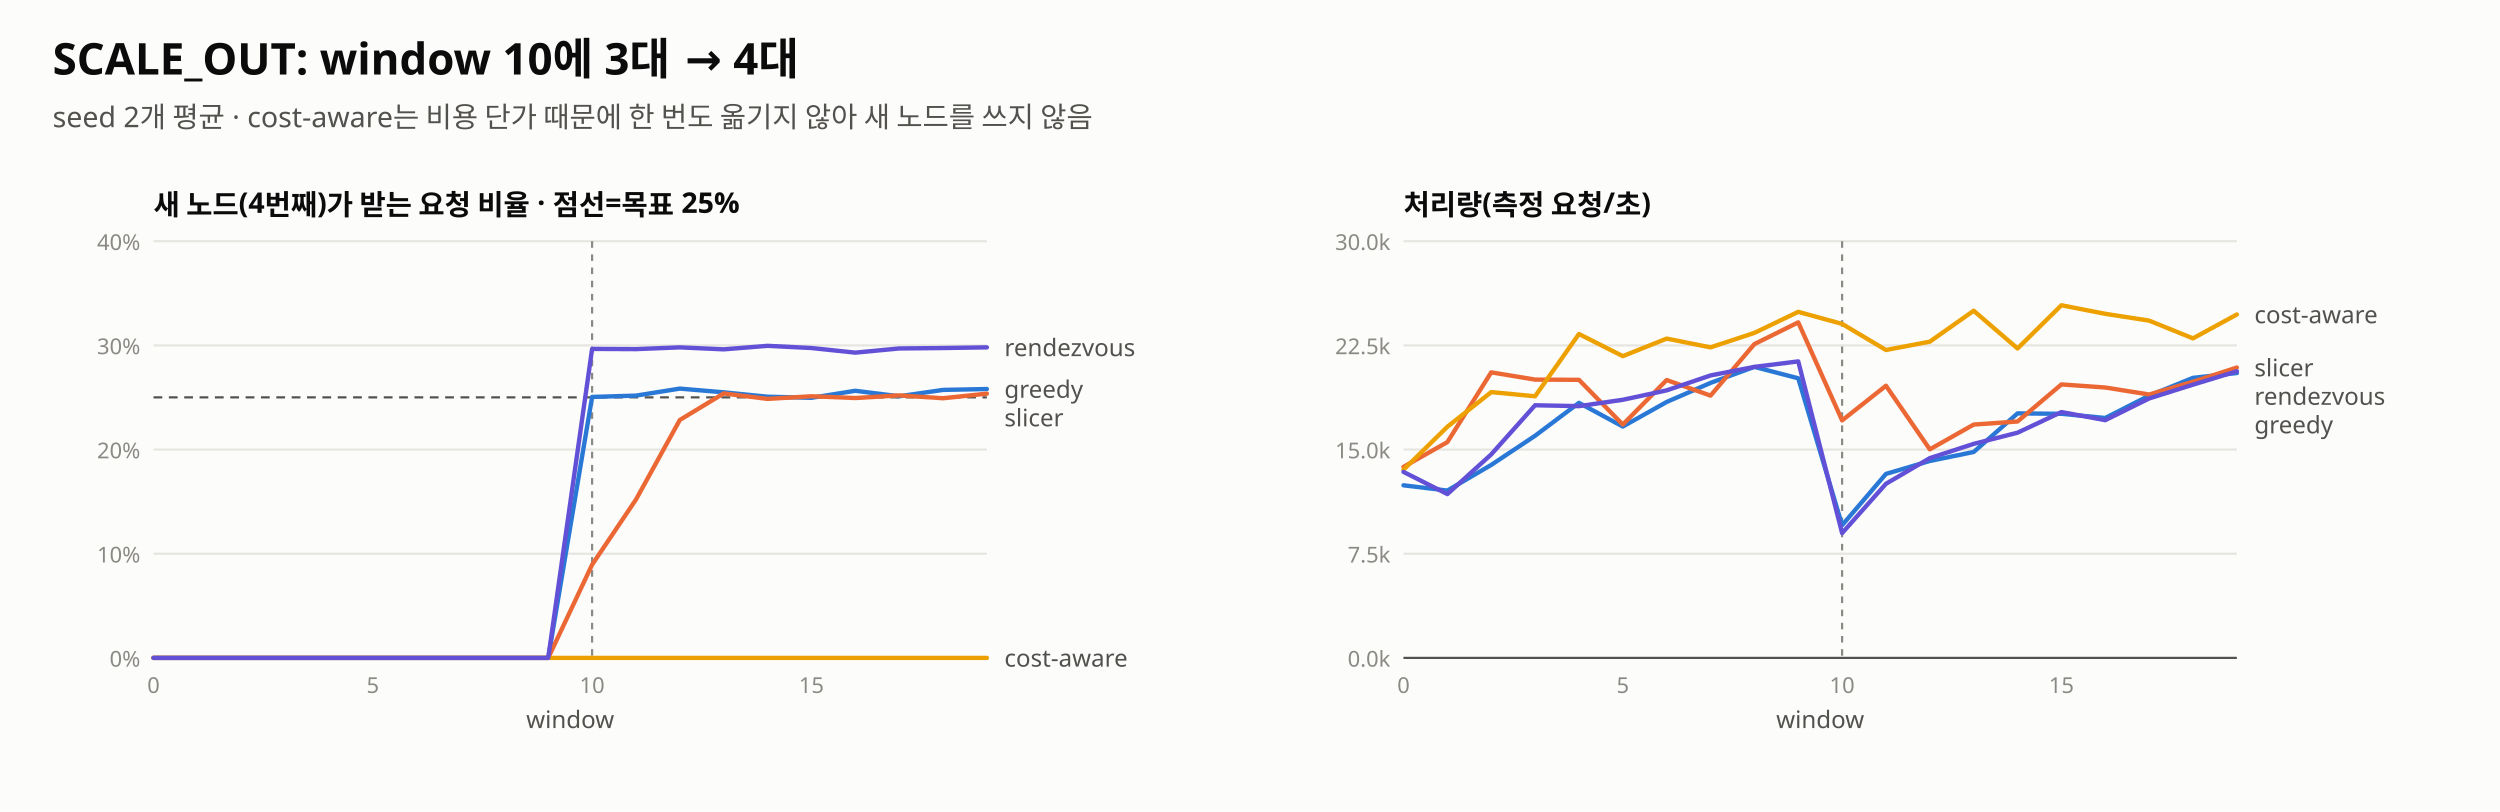
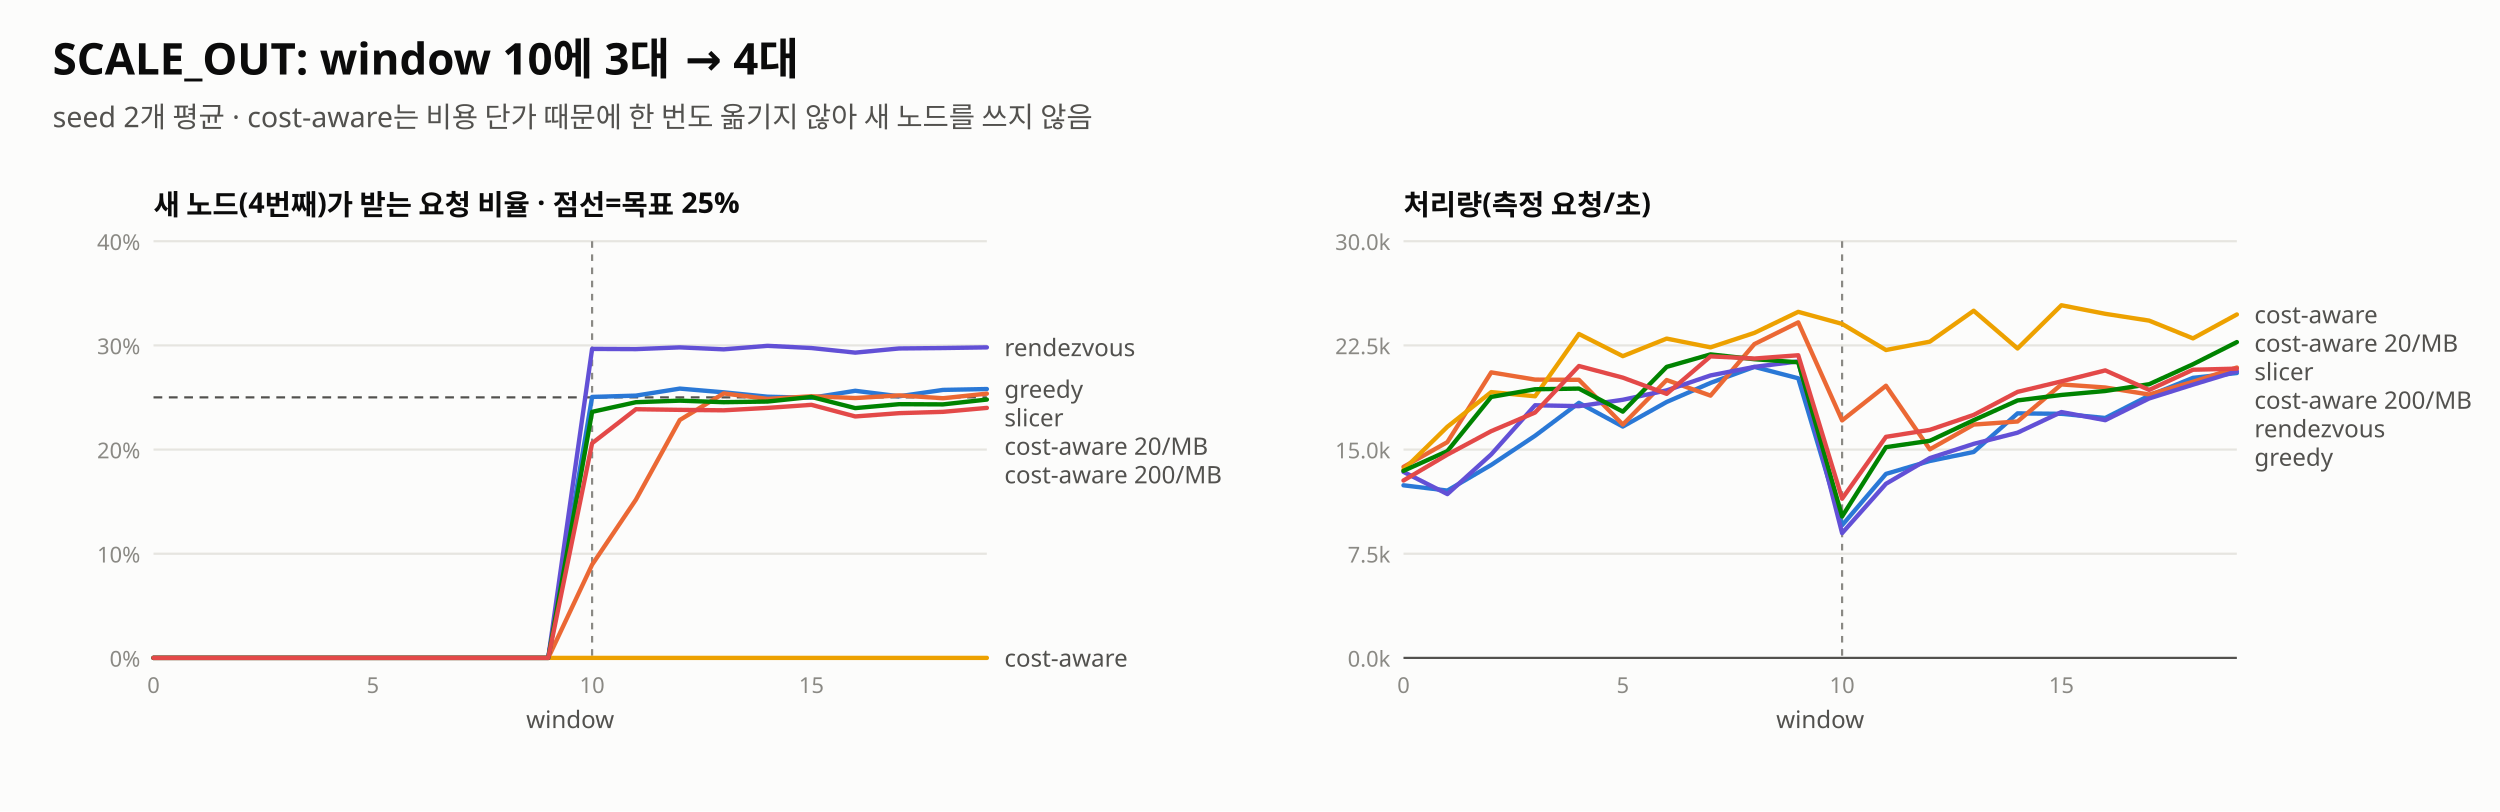
<svg xmlns="http://www.w3.org/2000/svg" width="1140" height="370" viewBox="0 0 1140 370" font-family="Pretendard, 'Noto Sans KR', 'Malgun Gothic', 'Apple SD Gothic Neo', sans-serif">
  <rect width="100%" height="100%" fill="#fcfcfb" />
  <text x="24" y="34" font-size="20" font-weight="700" fill="#0b0b0b">SCALE_OUT: window 10에 3대 → 4대</text>
  <text x="24" y="58" font-size="13" fill="#52514e">seed 2개 평균 · cost-aware는 비용 단가 때문에 한 번도 옮기지 않아 새 노드를 쓰지 않음</text>
  <text x="70.0" y="98.0" font-size="13" fill="#0b0b0b" text-anchor="start" font-weight="700">새 노드(4번째)가 받는 요청 비율 · 점선=목표 25%</text>
  <line x1="70.0" y1="300.0" x2="450.0" y2="300.0" stroke="#e6e5e0" stroke-width="1" />
  <text x="64.0" y="304.0" font-size="10" fill="#8a8984" text-anchor="end" font-weight="400">0%</text>
  <line x1="70.0" y1="252.5" x2="450.0" y2="252.5" stroke="#e6e5e0" stroke-width="1" />
  <text x="64.0" y="256.5" font-size="10" fill="#8a8984" text-anchor="end" font-weight="400">10%</text>
  <line x1="70.0" y1="205.0" x2="450.0" y2="205.0" stroke="#e6e5e0" stroke-width="1" />
  <text x="64.0" y="209.0" font-size="10" fill="#8a8984" text-anchor="end" font-weight="400">20%</text>
  <line x1="70.0" y1="157.5" x2="450.0" y2="157.5" stroke="#e6e5e0" stroke-width="1" />
  <text x="64.0" y="161.5" font-size="10" fill="#8a8984" text-anchor="end" font-weight="400">30%</text>
  <line x1="70.0" y1="110.0" x2="450.0" y2="110.0" stroke="#e6e5e0" stroke-width="1" />
  <text x="64.0" y="114.0" font-size="10" fill="#8a8984" text-anchor="end" font-weight="400">40%</text>
  <text x="70.0" y="316.0" font-size="10" fill="#8a8984" text-anchor="middle" font-weight="400">0</text>
  <text x="170.0" y="316.0" font-size="10" fill="#8a8984" text-anchor="middle" font-weight="400">5</text>
  <text x="270.0" y="316.0" font-size="10" fill="#8a8984" text-anchor="middle" font-weight="400">10</text>
  <text x="370.0" y="316.0" font-size="10" fill="#8a8984" text-anchor="middle" font-weight="400">15</text>
  <line x1="270.0" y1="110.0" x2="270.0" y2="300.0" stroke="#8a8984" stroke-width="1" stroke-dasharray="3 3" />
  <line x1="70.0" y1="181.2" x2="450.0" y2="181.2" stroke="#52514e" stroke-width="1" stroke-dasharray="4 3" />
  <line x1="70.0" y1="300.0" x2="450.0" y2="300.0" stroke="#52514e" stroke-width="1" />
  <polyline points="70.0,300.0 90.0,300.0 110.0,300.0 130.0,300.0 150.0,300.0 170.0,300.0 190.0,300.0 210.0,300.0 230.0,300.0 250.0,300.0 270.0,181.0 290.0,180.4 310.0,177.2 330.0,178.9 350.0,180.9 370.0,181.4 390.0,178.2 410.0,180.7 430.0,177.8 450.0,177.4" fill="none" stroke="#2a78d6" stroke-width="2" stroke-linejoin="round" stroke-linecap="round" />
  <polyline points="70.0,300.0 90.0,300.0 110.0,300.0 130.0,300.0 150.0,300.0 170.0,300.0 190.0,300.0 210.0,300.0 230.0,300.0 250.0,300.0 270.0,257.5 290.0,227.8 310.0,191.5 330.0,179.4 350.0,181.9 370.0,180.7 390.0,181.5 410.0,180.3 430.0,181.6 450.0,179.5" fill="none" stroke="#eb6834" stroke-width="2" stroke-linejoin="round" stroke-linecap="round" />
  <polyline points="70.0,300.0 90.0,300.0 110.0,300.0 130.0,300.0 150.0,300.0 170.0,300.0 190.0,300.0 210.0,300.0 230.0,300.0 250.0,300.0 270.0,300.0 290.0,300.0 310.0,300.0 330.0,300.0 350.0,300.0 370.0,300.0 390.0,300.0 410.0,300.0 430.0,300.0 450.0,300.0" fill="none" stroke="#eda100" stroke-width="2" stroke-linejoin="round" stroke-linecap="round" />
  <polyline points="70.0,300.0 90.0,300.0 110.0,300.0 130.0,300.0 150.0,300.0 170.0,300.0 190.0,300.0 210.0,300.0 230.0,300.0 250.0,300.0 270.0,159.1 290.0,159.2 310.0,158.4 330.0,159.3 350.0,157.7 370.0,158.7 390.0,160.8 410.0,158.9 430.0,158.7 450.0,158.4" fill="none" stroke="#6250d6" stroke-width="2" stroke-linejoin="round" stroke-linecap="round" />
+   <polyline points="70.0,300.0 90.0,300.0 110.0,300.0 130.0,300.0 150.0,300.0 170.0,300.0 190.0,300.0 210.0,300.0 230.0,300.0 250.0,300.0 270.0,187.8 290.0,183.4 310.0,182.7 330.0,183.4 350.0,183.1 370.0,181.0 390.0,186.1 410.0,184.3 430.0,184.4 450.0,182.2" fill="none" stroke="#008300" stroke-width="2" stroke-linejoin="round" stroke-linecap="round" />
+   <polyline points="70.0,300.0 90.0,300.0 110.0,300.0 130.0,300.0 150.0,300.0 170.0,300.0 190.0,300.0 210.0,300.0 230.0,300.0 250.0,300.0 270.0,202.1 290.0,186.6 310.0,186.9 330.0,187.1 350.0,186.0 370.0,184.6 390.0,189.9 410.0,188.4 430.0,187.8 450.0,186.0" fill="none" stroke="#e34948" stroke-width="2" stroke-linejoin="round" stroke-linecap="round" />
  <text x="458.0" y="162.4" font-size="11" fill="#52514e" text-anchor="start" font-weight="400">rendezvous</text>
  <text x="458.0" y="181.4" font-size="11" fill="#52514e" text-anchor="start" font-weight="400">greedy</text>
  <text x="458.0" y="194.4" font-size="11" fill="#52514e" text-anchor="start" font-weight="400">slicer</text>
+   <text x="458.0" y="207.4" font-size="11" fill="#52514e" text-anchor="start" font-weight="400">cost-aware 20/MB</text>
+   <text x="458.0" y="220.4" font-size="11" fill="#52514e" text-anchor="start" font-weight="400">cost-aware 200/MB</text>
  <text x="458.0" y="304.0" font-size="11" fill="#52514e" text-anchor="start" font-weight="400">cost-aware</text>
  <text x="260.0" y="332.0" font-size="11" fill="#52514e" text-anchor="middle" font-weight="400">window</text>
  <text x="640.0" y="98.0" font-size="13" fill="#0b0b0b" text-anchor="start" font-weight="700">처리량(측정 요청/초)</text>
  <line x1="640.0" y1="300.0" x2="1020.0" y2="300.0" stroke="#e6e5e0" stroke-width="1" />
  <text x="634.0" y="304.0" font-size="10" fill="#8a8984" text-anchor="end" font-weight="400">0.0k</text>
  <line x1="640.0" y1="252.5" x2="1020.0" y2="252.5" stroke="#e6e5e0" stroke-width="1" />
  <text x="634.0" y="256.5" font-size="10" fill="#8a8984" text-anchor="end" font-weight="400">7.5k</text>
  <line x1="640.0" y1="205.0" x2="1020.0" y2="205.0" stroke="#e6e5e0" stroke-width="1" />
  <text x="634.0" y="209.0" font-size="10" fill="#8a8984" text-anchor="end" font-weight="400">15.0k</text>
  <line x1="640.0" y1="157.5" x2="1020.0" y2="157.5" stroke="#e6e5e0" stroke-width="1" />
  <text x="634.0" y="161.5" font-size="10" fill="#8a8984" text-anchor="end" font-weight="400">22.5k</text>
  <line x1="640.0" y1="110.0" x2="1020.0" y2="110.0" stroke="#e6e5e0" stroke-width="1" />
  <text x="634.0" y="114.0" font-size="10" fill="#8a8984" text-anchor="end" font-weight="400">30.0k</text>
  <text x="640.0" y="316.0" font-size="10" fill="#8a8984" text-anchor="middle" font-weight="400">0</text>
  <text x="740.0" y="316.0" font-size="10" fill="#8a8984" text-anchor="middle" font-weight="400">5</text>
  <text x="840.0" y="316.0" font-size="10" fill="#8a8984" text-anchor="middle" font-weight="400">10</text>
  <text x="940.0" y="316.0" font-size="10" fill="#8a8984" text-anchor="middle" font-weight="400">15</text>
  <line x1="840.0" y1="110.0" x2="840.0" y2="300.0" stroke="#8a8984" stroke-width="1" stroke-dasharray="3 3" />
  <line x1="640.0" y1="300.0" x2="1020.0" y2="300.0" stroke="#52514e" stroke-width="1" />
  <polyline points="640.0,221.3 660.0,223.7 680.0,212.0 700.0,198.7 720.0,183.7 740.0,194.5 760.0,183.3 780.0,174.6 800.0,167.3 820.0,172.5 840.0,239.5 860.0,216.1 880.0,210.2 900.0,206.1 920.0,188.5 940.0,188.7 960.0,190.6 980.0,180.4 1000.0,172.3 1020.0,170.1" fill="none" stroke="#2a78d6" stroke-width="2" stroke-linejoin="round" stroke-linecap="round" />
  <polyline points="640.0,212.9 660.0,201.6 680.0,169.8 700.0,173.1 720.0,173.2 740.0,193.6 760.0,173.3 780.0,180.4 800.0,156.9 820.0,147.0 840.0,191.7 860.0,175.9 880.0,204.9 900.0,193.6 920.0,192.2 940.0,175.3 960.0,176.7 980.0,179.9 1000.0,174.1 1020.0,167.6" fill="none" stroke="#eb6834" stroke-width="2" stroke-linejoin="round" stroke-linecap="round" />
  <polyline points="640.0,214.2 660.0,194.6 680.0,178.8 700.0,180.7 720.0,152.3 740.0,162.4 760.0,154.4 780.0,158.4 800.0,151.8 820.0,142.2 840.0,147.7 860.0,159.6 880.0,155.8 900.0,141.7 920.0,158.9 940.0,139.2 960.0,143.1 980.0,146.2 1000.0,154.3 1020.0,143.4" fill="none" stroke="#eda100" stroke-width="2" stroke-linejoin="round" stroke-linecap="round" />
  <polyline points="640.0,215.2 660.0,225.3 680.0,207.2 700.0,184.8 720.0,185.2 740.0,182.3 760.0,178.0 780.0,171.2 800.0,167.3 820.0,164.8 840.0,243.1 860.0,220.6 880.0,208.9 900.0,202.4 920.0,197.3 940.0,187.9 960.0,191.6 980.0,181.7 1000.0,175.4 1020.0,169.3" fill="none" stroke="#6250d6" stroke-width="2" stroke-linejoin="round" stroke-linecap="round" />
+   <polyline points="640.0,214.7 660.0,205.7 680.0,181.0 700.0,177.5 720.0,177.2 740.0,187.7 760.0,167.3 780.0,161.6 800.0,163.8 820.0,165.2 840.0,235.5 860.0,203.9 880.0,201.0 900.0,191.6 920.0,182.6 940.0,180.1 960.0,178.3 980.0,175.2 1000.0,166.1 1020.0,156.0" fill="none" stroke="#008300" stroke-width="2" stroke-linejoin="round" stroke-linecap="round" />
+   <polyline points="640.0,219.1 660.0,207.3 680.0,196.6 700.0,188.1 720.0,166.9 740.0,172.2 760.0,179.6 780.0,162.5 800.0,163.5 820.0,162.0 840.0,227.4 860.0,199.2 880.0,196.0 900.0,189.2 920.0,178.7 940.0,173.9 960.0,168.9 980.0,177.8 1000.0,168.6 1020.0,168.1" fill="none" stroke="#e34948" stroke-width="2" stroke-linejoin="round" stroke-linecap="round" />
  <text x="1028.0" y="147.4" font-size="11" fill="#52514e" text-anchor="start" font-weight="400">cost-aware</text>
-   <text x="1028.0" y="171.6" font-size="11" fill="#52514e" text-anchor="start" font-weight="400">slicer</text>
-   <text x="1028.0" y="184.6" font-size="11" fill="#52514e" text-anchor="start" font-weight="400">rendezvous</text>
-   <text x="1028.0" y="197.6" font-size="11" fill="#52514e" text-anchor="start" font-weight="400">greedy</text>
+   <text x="1028.0" y="160.4" font-size="11" fill="#52514e" text-anchor="start" font-weight="400">cost-aware 20/MB</text>
+   <text x="1028.0" y="173.4" font-size="11" fill="#52514e" text-anchor="start" font-weight="400">slicer</text>
+   <text x="1028.0" y="186.4" font-size="11" fill="#52514e" text-anchor="start" font-weight="400">cost-aware 200/MB</text>
+   <text x="1028.0" y="199.4" font-size="11" fill="#52514e" text-anchor="start" font-weight="400">rendezvous</text>
+   <text x="1028.0" y="212.4" font-size="11" fill="#52514e" text-anchor="start" font-weight="400">greedy</text>
  <text x="830.0" y="332.0" font-size="11" fill="#52514e" text-anchor="middle" font-weight="400">window</text>
</svg>
